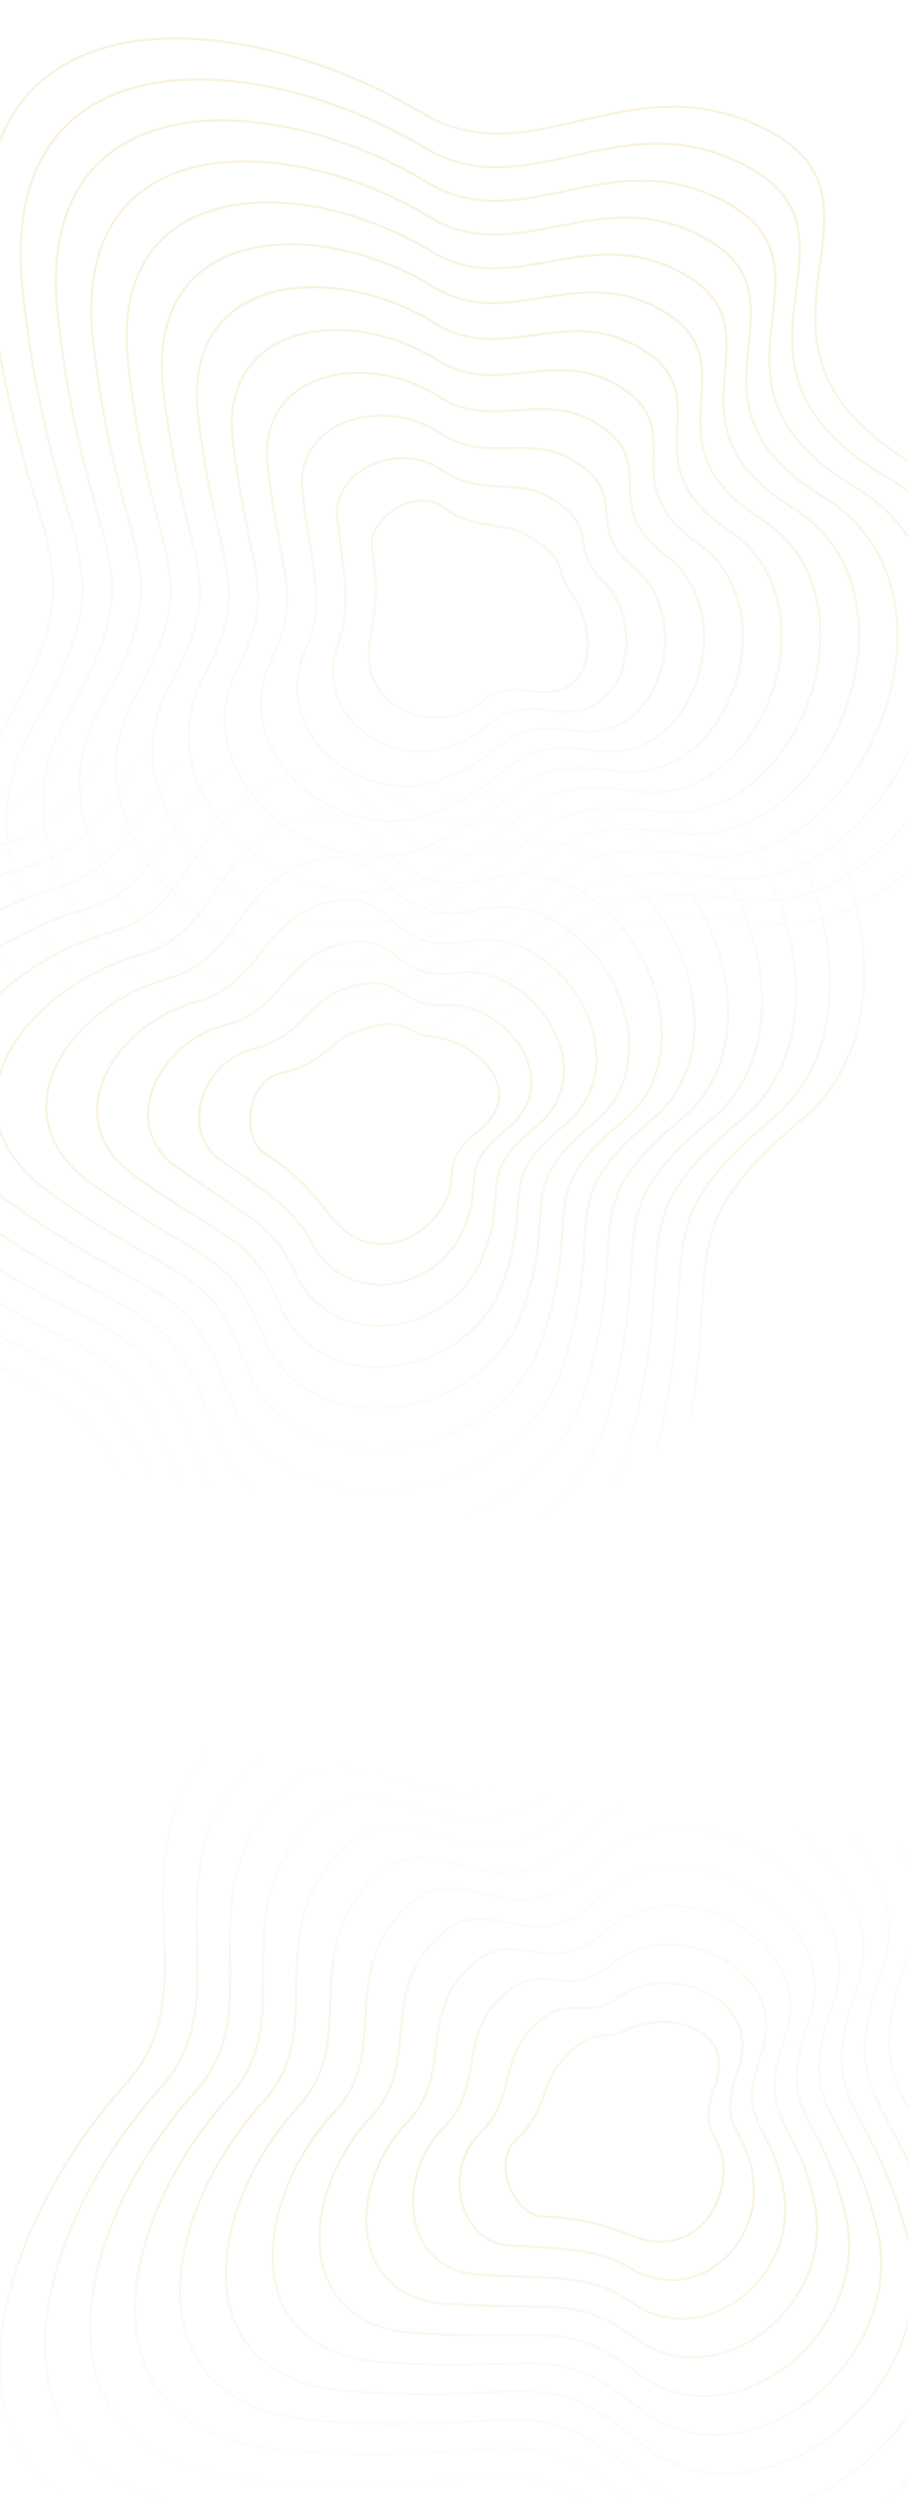
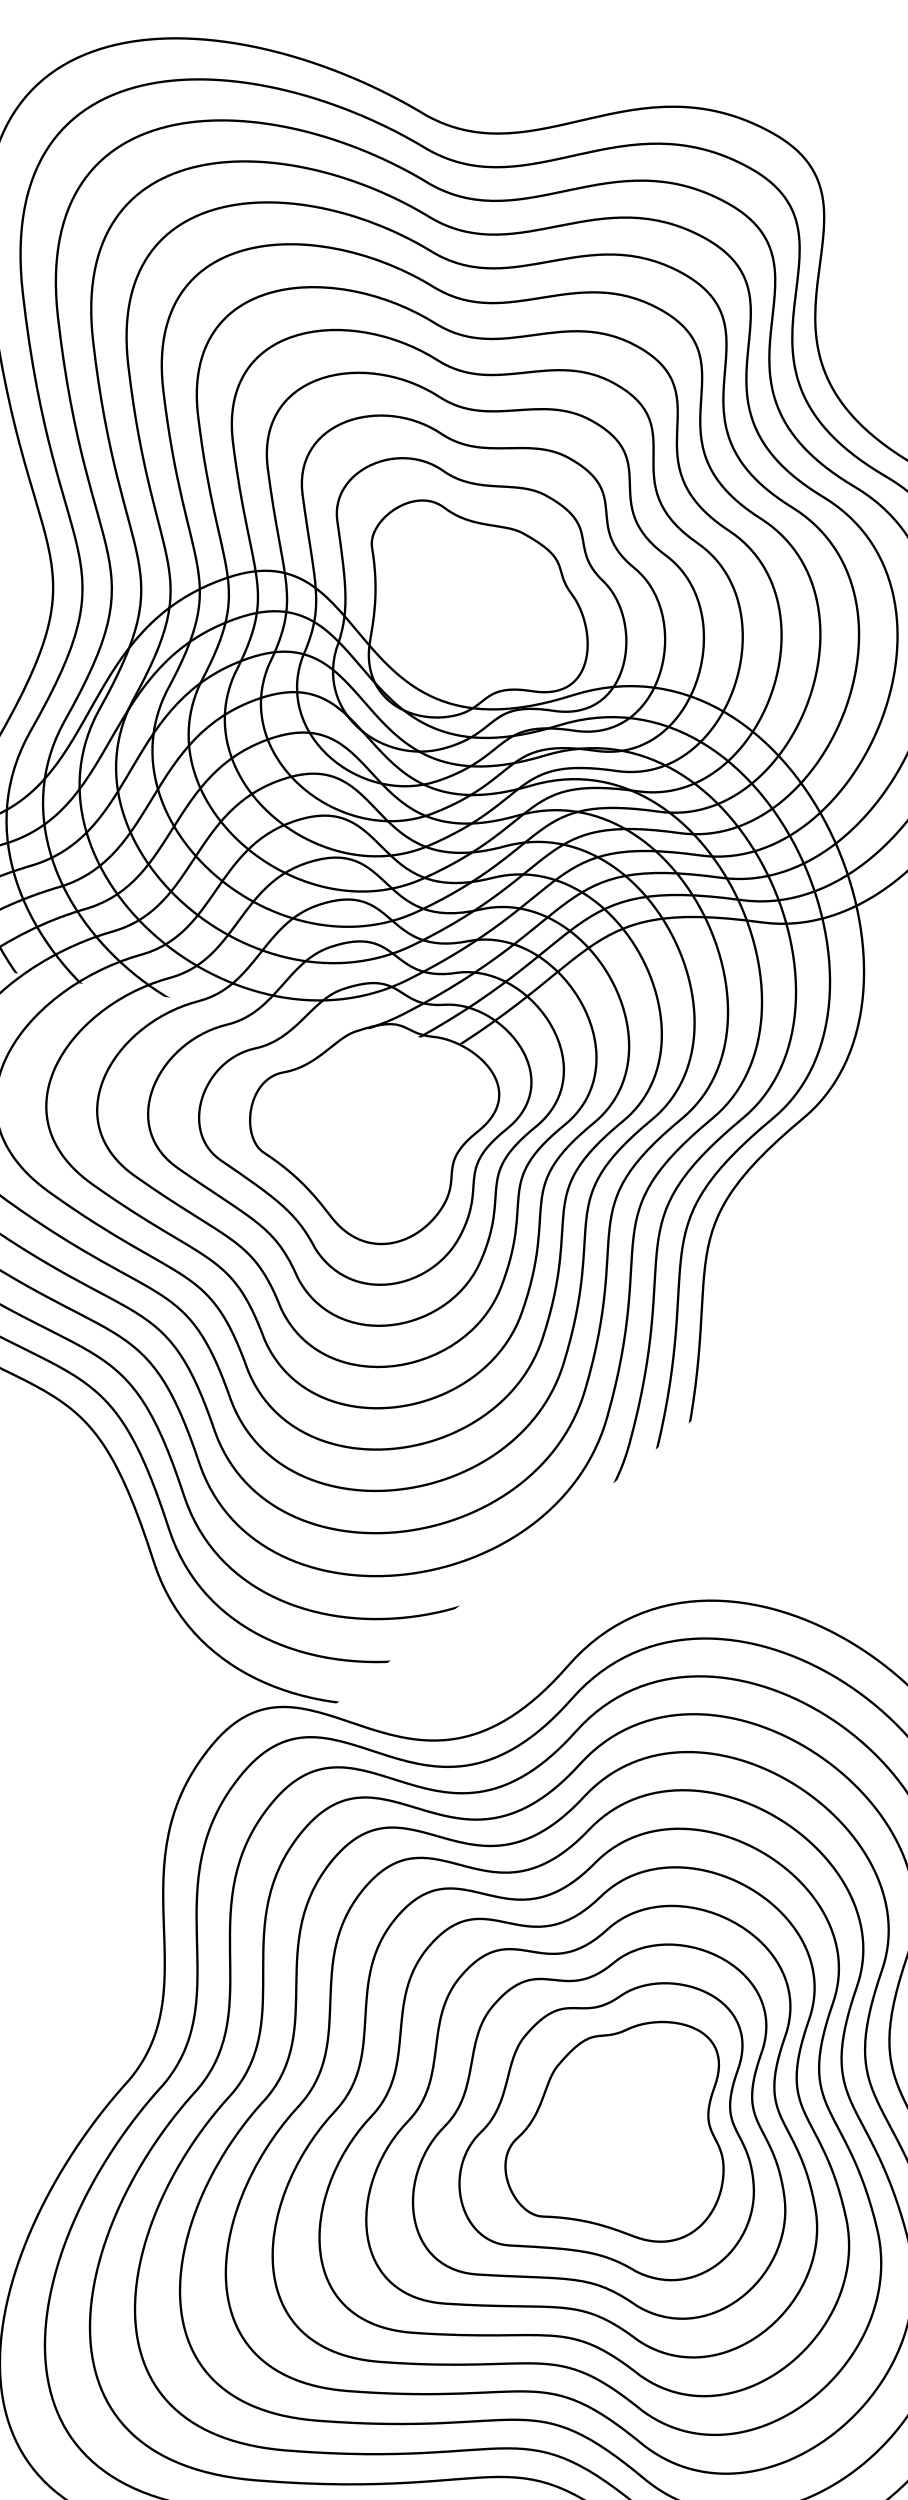
<svg xmlns="http://www.w3.org/2000/svg" width="390" height="1074" viewBox="0 0 390 1074" fill="none">
  <mask id="mask0_5_100" style="mask-type:alpha" maskUnits="userSpaceOnUse" x="-131" y="244" width="503" height="489">
    <path d="M-86.335 536.32C-185.716 463.982 -98.46 379.105 -7.786 352.653C43.577 335.283 34.142 269.653 97.797 248.169C161.453 226.685 146.997 330.14 245.628 298.813C344.26 267.486 410.216 426.118 345.293 480.234C280.371 534.349 315.841 541.626 289.321 643.982C262.801 746.338 96.434 765.911 66.049 670.908C35.665 575.905 21.246 614.627 -86.335 536.32Z" stroke="url(#paint0_radial_5_100)" />
    <path d="M113.377 495.202C103.396 488.723 105.883 463.472 121.839 460.701C136.451 458.164 143.829 446.157 152.653 443.186C175.885 435.366 172.006 444.104 186.243 445.447C203.568 447.081 227.931 468.08 205.382 486.031C186.837 500.794 199.556 505.384 188.847 520.43C178.137 535.476 156.98 541.219 142.742 523.333C137.395 516.617 130 505.994 113.377 495.202Z" stroke="url(#paint1_radial_5_100)" />
    <path d="M-68.54 532.134C-159.793 465.783 -80.244 386.326 3.638 362.027C51.66 346.006 43.753 285.25 102.424 265.449C162.404 245.207 148.911 340.051 239.87 311.694C331.109 283.364 393.284 429.484 332.214 480.312C271.508 530.849 304.909 537.883 279.827 632.301C254.744 726.72 101.578 745.036 72.661 657.043C44.553 570.066 30.772 604.303 -68.54 532.134Z" stroke="url(#paint2_radial_5_100)" />
    <path d="M-50.745 527.946C-133.871 467.582 -62.028 393.546 15.061 371.4C59.742 356.727 53.364 300.846 107.05 282.728C163.356 263.729 150.823 349.962 234.11 324.575C317.958 299.241 376.352 432.85 319.134 480.389C262.644 527.349 293.977 534.138 270.332 620.62C246.687 707.101 106.721 724.159 79.272 643.178C53.44 564.227 40.298 593.977 -50.745 527.946Z" stroke="url(#paint3_radial_5_100)" />
    <path d="M-32.949 523.76C-107.948 469.383 -43.811 400.768 26.486 380.774C67.826 367.45 62.976 316.444 111.678 300.009C164.308 282.251 152.737 359.874 228.352 337.458C304.809 315.12 359.421 436.216 306.055 480.468C253.781 523.851 283.046 530.396 260.838 608.94C238.63 687.484 111.866 703.285 85.885 629.314C62.329 558.389 49.825 583.654 -32.949 523.76Z" stroke="url(#paint4_radial_5_100)" />
    <path d="M-15.153 519.574C-82.024 471.184 -25.593 407.989 37.91 390.149C75.909 378.173 72.588 332.042 116.305 317.29C165.261 300.774 154.651 369.787 222.594 350.34C291.659 330.999 342.491 439.583 292.977 480.547C244.919 520.352 272.116 526.653 251.345 597.259C230.574 667.866 117.011 682.41 92.498 615.45C71.218 552.551 59.353 573.33 -15.153 519.574Z" stroke="url(#paint5_radial_5_100)" />
    <path d="M2.891 515.698C-55.853 473.295 -7.129 415.521 49.583 399.833C84.24 389.206 82.448 347.949 121.18 334.881C166.461 319.607 156.813 380.009 217.083 363.532C278.757 347.188 325.807 443.259 280.146 480.936C236.304 517.164 261.432 523.22 242.099 585.889C222.765 648.559 122.403 661.846 99.358 601.896C80.354 547.023 69.127 563.316 2.891 515.698Z" stroke="url(#paint6_radial_5_100)" />
    <path d="M21.225 512.186C-29.392 475.771 11.626 423.418 61.545 409.883C92.862 400.603 92.598 364.222 126.345 352.836C167.951 338.805 159.265 390.596 211.863 377.089C266.145 363.741 309.414 447.301 267.605 481.69C227.979 514.34 251.039 520.152 233.143 574.884C215.247 629.616 128.085 641.646 106.508 588.707C89.78 541.86 79.193 553.667 21.225 512.186Z" stroke="url(#paint7_radial_5_100)" />
    <path d="M39.577 508.696C-2.913 478.268 30.399 431.335 73.525 419.953C101.501 412.022 102.765 380.515 131.528 370.813C169.459 358.024 161.734 401.204 206.66 390.667C253.551 380.316 293.039 451.363 255.081 482.464C219.672 511.537 240.664 517.105 224.205 563.9C207.746 610.695 133.786 621.467 113.676 575.538C99.224 536.718 89.275 544.039 39.577 508.696Z" stroke="url(#paint8_radial_5_100)" />
    <path d="M57.952 505.234C23.589 480.793 49.194 439.281 85.528 430.052C110.163 423.469 112.956 396.837 136.734 388.818C170.991 377.271 164.227 411.841 201.481 404.274C240.98 396.919 276.687 455.454 242.581 483.267C211.388 508.763 230.312 514.086 215.29 552.944C200.269 591.801 139.509 601.317 120.867 562.399C108.692 531.604 99.381 534.439 57.952 505.234Z" stroke="url(#paint9_radial_5_100)" />
    <path d="M76.362 501.815C50.127 483.361 68.026 447.27 97.567 440.193C118.861 434.959 123.182 413.202 141.976 406.866C172.558 396.561 166.755 422.52 196.337 417.923C228.445 413.565 260.37 459.588 230.117 484.114C203.14 506.032 219.995 511.11 206.411 542.031C192.827 572.951 145.268 581.209 128.094 549.302C118.195 526.533 109.523 524.883 76.362 501.815Z" stroke="url(#paint10_radial_5_100)" />
    <path d="M94.826 498.459C76.718 485.993 86.911 455.322 109.66 450.398C127.613 446.512 133.462 429.63 147.271 424.977C174.178 415.914 169.337 433.263 191.247 431.636C215.963 430.274 244.107 463.785 217.706 485.023C194.945 503.363 209.732 508.198 197.585 531.181C185.438 554.164 151.081 561.165 135.375 536.268C127.751 521.526 119.718 515.389 94.826 498.459Z" stroke="url(#paint11_radial_5_100)" />
  </mask>
  <g mask="url(#mask0_5_100)">
    <rect x="-187.799" y="444.163" width="528.69" height="432.102" transform="rotate(-38.5221 -187.799 444.163)" fill="url(#paint12_linear_5_100)" />
  </g>
  <mask id="mask1_5_100" style="mask-type:alpha" maskUnits="userSpaceOnUse" x="-1" y="687" width="467" height="461">
    <path d="M84.008 1091.24C-38.497 1081.15 -8.126 963.275 55.555 893.517C90.387 851.965 48.19 800.82 91.38 749.36C134.57 697.899 176.039 793.775 243.98 715.715C311.922 637.654 450.769 738.828 423.47 818.816C396.172 898.805 430.251 886.57 460.844 987.783C491.438 1089 359.531 1192.25 284.163 1126.92C208.794 1061.59 216.622 1102.16 84.008 1091.24Z" stroke="url(#paint13_radial_5_100)" />
    <path d="M233.186 952.237C221.292 951.894 210.281 929.036 222.467 918.369C233.626 908.601 233.682 894.509 239.673 887.381C255.447 868.618 256.679 878.098 269.537 871.84C285.184 864.223 316.914 869.485 306.993 896.545C298.834 918.8 312.085 916.104 310.764 934.525C309.444 952.946 294.362 968.857 272.898 960.987C264.838 958.032 252.997 952.807 233.186 952.237Z" stroke="url(#paint14_radial_5_100)" />
    <path d="M97.029 1078.41C-15.421 1069.21 11.188 959.966 70.188 895.581C102.868 856.918 64.512 809.141 104.32 761.711C145.018 713.223 182.829 801.245 245.763 729.712C308.95 658.056 438.059 750.51 412.341 825.686C386.782 900.426 418.968 889.059 446.66 982.745C474.352 1076.43 353.065 1171.75 282.598 1111.64C213.348 1051.98 219.388 1088.38 97.029 1078.41Z" stroke="url(#paint15_radial_5_100)" />
    <path d="M110.048 1065.57C7.654 1057.26 30.501 956.657 84.82 897.643C115.347 861.87 80.833 817.462 117.259 774.062C155.464 728.547 189.617 808.715 247.544 743.709C305.977 678.457 425.349 762.191 401.21 832.556C377.391 902.048 407.683 891.548 432.474 977.707C457.265 1063.87 346.599 1151.24 281.031 1096.36C217.901 1042.37 222.152 1074.61 110.048 1065.57Z" stroke="url(#paint16_radial_5_100)" />
    <path d="M123.07 1052.74C30.731 1045.31 49.816 953.349 99.453 899.707C127.829 866.823 97.156 825.783 130.2 786.414C165.913 743.871 196.408 816.184 249.327 757.706C303.006 698.858 412.64 773.873 390.081 839.427C368.002 903.67 396.401 894.037 418.29 972.67C440.18 1051.3 340.134 1130.74 279.467 1081.08C222.456 1032.76 224.919 1060.84 123.07 1052.74Z" stroke="url(#paint17_radial_5_100)" />
    <path d="M136.091 1039.91C53.808 1033.37 69.131 950.04 114.087 901.77C140.311 871.776 113.478 834.105 143.142 798.765C176.362 759.195 203.199 823.654 251.11 771.703C300.036 719.259 399.931 785.555 378.952 846.297C358.613 905.292 385.118 896.526 404.107 967.632C423.095 1038.74 333.67 1110.23 277.903 1065.8C227.011 1023.15 227.686 1047.06 136.091 1039.91Z" stroke="url(#paint18_radial_5_100)" />
    <path d="M149.486 1027.21C77.258 1021.56 88.819 946.868 129.093 903.97C153.165 876.865 130.174 842.563 156.455 811.254C187.183 774.655 210.363 831.261 253.266 785.837C297.437 739.797 387.595 797.374 368.196 853.304C349.597 907.05 374.208 899.151 390.295 962.732C406.383 1026.31 327.578 1089.87 276.712 1050.65C231.938 1013.67 230.825 1033.43 149.486 1027.21Z" stroke="url(#paint19_radial_5_100)" />
    <path d="M163.317 1014.68C101.145 1009.91 108.944 943.857 144.538 906.331C166.457 882.115 147.307 851.181 170.207 823.902C198.442 790.276 217.964 839.028 255.86 800.132C295.277 760.495 375.697 809.353 357.877 860.471C341.018 908.969 363.736 901.937 376.922 957.991C390.108 1014.04 321.924 1069.66 275.958 1035.67C237.303 1004.36 234.402 1019.95 163.317 1014.68Z" stroke="url(#paint20_radial_5_100)" />
    <path d="M177.175 1002.15C125.059 998.265 129.096 940.854 160.007 908.699C179.775 887.373 164.466 859.807 183.984 836.559C209.727 805.905 225.591 846.803 258.479 814.434C293.142 781.202 363.824 821.34 347.584 867.647C332.465 910.896 353.29 904.732 363.575 953.259C373.859 1001.79 316.296 1049.46 275.23 1020.69C242.694 995.055 238.005 1006.48 177.175 1002.15Z" stroke="url(#paint21_radial_5_100)" />
    <path d="M191.068 989.636C149.007 986.636 149.282 937.863 175.512 911.08C193.128 892.644 181.66 868.446 197.796 849.228C221.047 821.547 233.253 854.59 261.134 828.749C291.042 801.921 351.987 833.34 337.326 874.835C323.947 912.836 342.878 907.539 350.262 948.539C357.645 989.54 310.702 1029.27 274.537 1005.73C248.12 985.763 241.643 993.028 191.068 989.636Z" stroke="url(#paint22_radial_5_100)" />
    <path d="M205.013 977.139C173.007 975.025 169.52 934.89 191.07 913.479C206.533 897.932 198.906 877.103 211.661 861.915C232.419 837.207 240.967 862.396 263.841 843.082C288.995 822.658 340.202 845.358 327.121 882.041C315.482 914.794 332.52 910.363 337.002 943.837C341.484 977.311 305.161 1009.1 273.897 990.786C253.599 976.489 245.334 979.59 205.013 977.139Z" stroke="url(#paint23_radial_5_100)" />
    <path d="M219.037 964.668C197.087 963.44 189.838 931.943 206.706 915.905C220.017 903.248 216.231 885.787 225.605 874.629C243.87 852.893 248.76 870.228 266.626 857.442C287.027 843.421 328.495 857.402 316.995 889.274C307.095 916.778 322.239 913.214 323.82 939.162C325.401 965.11 299.699 988.96 273.335 975.867C259.156 967.241 249.103 966.179 219.037 964.668Z" stroke="url(#paint24_radial_5_100)" />
  </mask>
  <g mask="url(#mask1_5_100)">
    <rect x="-50.586" y="1065.31" width="528.69" height="432.102" transform="rotate(-69.8659 -50.5861 1065.31)" fill="url(#paint25_linear_5_100)" />
  </g>
  <mask id="mask2_5_100" style="mask-type:alpha" maskUnits="userSpaceOnUse" x="-14" y="15" width="450" height="464">
    <path d="M-5.291 115.648C-18.992 -6.506 102.529 0.589 183.247 49.641C230.731 75.817 272.789 24.558 331.606 57.026C390.422 89.495 304.33 148.655 394.015 200.288C483.701 251.921 411.169 407.656 327.42 396.277C243.671 384.897 262.241 415.981 168.817 465.498C75.392 515.015 -51.339 405.468 -1.748 318.927C47.844 232.385 9.54 247.881 -5.291 115.648Z" stroke="url(#paint26_radial_5_100)" />
    <path d="M159.844 235.256C157.888 223.519 178.198 208.311 191.012 218.214C202.747 227.283 216.586 224.623 224.734 229.129C246.185 240.993 237.119 244.028 245.737 255.44C256.225 269.326 257.174 301.476 228.71 296.954C205.299 293.234 210.497 305.717 192.167 307.97C173.837 310.223 155.319 298.489 158.906 275.911C160.253 267.432 163.1 254.806 159.844 235.256Z" stroke="url(#paint27_radial_5_100)" />
    <path d="M9.809 125.953C-2.824 13.837 109.496 18.905 184.041 64.397C228.275 89.017 267.768 42.177 321.978 72.103C377.397 102.699 298.307 156.757 380.624 204.733C463.11 252.934 397.257 397.435 318.534 386.679C240.27 375.996 257.625 405.389 171.027 450.609C84.43 495.829 -32.464 395.174 12.945 314.447C58.151 235.003 23.588 247.942 9.809 125.953Z" stroke="url(#paint28_radial_5_100)" />
    <path d="M24.909 136.256C13.344 34.178 116.463 37.218 184.835 79.152C225.819 102.217 262.747 59.795 312.351 87.179C364.373 115.902 292.286 164.857 367.232 209.177C442.518 253.947 383.346 387.212 309.649 377.08C236.87 367.093 253.009 394.795 173.238 435.718C93.467 476.642 -13.589 384.879 27.639 309.967C68.458 237.619 37.636 248.002 24.909 136.256Z" stroke="url(#paint29_radial_5_100)" />
    <path d="M40.01 146.562C29.512 54.522 123.43 55.535 185.629 93.909C223.363 115.419 257.725 77.415 302.723 102.257C351.349 129.106 286.264 172.96 353.84 213.623C421.926 254.961 369.434 376.992 300.763 367.482C233.47 358.192 248.393 384.203 175.449 420.83C102.505 457.456 5.286 374.586 42.331 305.489C78.765 240.237 51.684 248.064 40.01 146.562Z" stroke="url(#paint30_radial_5_100)" />
    <path d="M55.11 156.868C45.681 74.865 130.397 73.851 186.423 108.667C220.907 128.621 252.704 95.035 293.096 117.336C338.324 142.311 280.242 181.063 340.448 218.069C401.335 255.976 355.523 366.771 291.878 357.885C230.07 349.291 243.777 373.612 177.66 405.941C111.543 438.271 24.162 364.293 57.025 301.011C89.073 242.856 65.733 248.126 55.11 156.868Z" stroke="url(#paint31_radial_5_100)" />
    <path d="M70.149 167.566C61.787 95.601 137.303 92.559 187.155 123.816C218.389 142.215 247.621 113.047 283.406 132.806C325.238 155.908 274.158 189.557 326.995 222.907C380.681 257.383 341.55 356.943 282.93 348.68C226.608 340.783 239.1 363.412 179.809 391.445C120.518 419.478 42.975 354.392 71.656 296.924C99.318 245.866 79.719 248.579 70.149 167.566Z" stroke="url(#paint32_radial_5_100)" />
    <path d="M85.114 178.724C77.82 116.797 144.135 111.727 187.814 139.425C215.798 156.27 242.465 131.519 273.644 148.736C312.079 169.965 268.001 198.512 313.468 228.206C359.955 259.25 327.503 347.575 273.91 339.936C223.073 332.734 234.349 353.672 181.885 377.409C129.421 401.145 61.715 344.951 86.214 293.298C109.49 249.337 93.632 249.493 85.114 178.724Z" stroke="url(#paint33_radial_5_100)" />
    <path d="M100.076 189.909C93.849 138.02 150.963 130.922 188.47 155.062C213.204 170.351 237.305 150.019 263.878 164.693C298.916 184.05 261.84 207.494 299.938 233.531C339.225 261.144 313.453 338.234 264.885 331.218C219.534 324.713 229.594 343.96 183.957 363.4C138.32 382.839 80.452 335.537 100.768 289.7C119.658 252.834 107.541 250.435 100.076 189.909Z" stroke="url(#paint34_radial_5_100)" />
    <path d="M115.032 201.131C109.874 159.28 157.786 150.154 189.12 170.735C210.604 184.469 232.14 168.555 254.106 180.687C285.747 198.17 255.674 216.512 286.402 238.893C318.489 263.074 299.398 328.929 255.856 322.537C215.99 316.728 224.835 334.284 186.024 349.427C147.213 364.57 99.183 326.16 115.317 286.137C129.822 256.369 121.445 251.412 115.032 201.131Z" stroke="url(#paint35_radial_5_100)" />
    <path d="M129.981 212.408C125.89 180.594 164.602 169.442 189.762 186.463C207.997 198.642 226.967 187.146 244.327 196.736C272.571 212.346 249.501 225.586 272.859 244.311C297.746 265.06 285.335 319.68 246.819 313.911C212.438 308.799 220.067 324.664 188.083 335.51C156.1 346.356 117.907 316.838 129.858 282.63C139.977 259.958 135.342 252.445 129.981 212.408Z" stroke="url(#paint36_radial_5_100)" />
    <path d="M144.919 223.767C141.896 201.991 171.407 188.811 190.394 202.273C205.379 212.897 221.783 205.819 234.538 212.867C259.385 226.604 243.317 234.742 259.305 249.81C276.992 267.128 271.261 310.513 237.771 305.367C208.876 300.951 215.289 315.125 190.132 321.675C164.975 328.224 136.62 307.598 144.389 279.205C150.122 263.63 149.228 253.56 144.919 223.767Z" stroke="url(#paint37_radial_5_100)" />
  </mask>
  <g mask="url(#mask2_5_100)">
    <rect x="-5.774" y="-21.42" width="528.69" height="432.102" transform="rotate(9.02793 -5.77431 -21.4203)" fill="url(#paint38_linear_5_100)" />
  </g>
  <defs>
    <radialGradient id="paint0_radial_5_100" cx="0" cy="0" r="1" gradientUnits="userSpaceOnUse" gradientTransform="translate(161.638 481.768) rotate(51.4779) scale(227.993 233.446)">
-       <stop stop-color="#EDCF89" stop-opacity="0" />
-       <stop offset="1" stop-color="#EDCF89" stop-opacity="0.28" />
+       <stop stopColor="#EDCF89" stopOpacity="0" />
+       <stop offset="1" stopColor="#EDCF89" stopOpacity="0.28" />
    </radialGradient>
    <radialGradient id="paint1_radial_5_100" cx="0" cy="0" r="1" gradientUnits="userSpaceOnUse" gradientTransform="translate(165.543 482.152) rotate(51.4779) scale(45.8744 49.4568)">
-       <stop stop-color="#EDCF89" stop-opacity="0" />
-       <stop offset="1" stop-color="#EDCF89" stop-opacity="0.28" />
+       <stop stopColor="#EDCF89" stopOpacity="0" />
+       <stop offset="1" stopColor="#EDCF89" stopOpacity="0.28" />
    </radialGradient>
    <radialGradient id="paint2_radial_5_100" cx="0" cy="0" r="1" gradientUnits="userSpaceOnUse" gradientTransform="translate(161.797 481.585) rotate(51.4779) scale(211.144 216.702)">
-       <stop stop-color="#EDCF89" stop-opacity="0" />
-       <stop offset="1" stop-color="#EDCF89" stop-opacity="0.28" />
+       <stop stopColor="#EDCF89" stopOpacity="0" />
+       <stop offset="1" stopColor="#EDCF89" stopOpacity="0.28" />
    </radialGradient>
    <radialGradient id="paint3_radial_5_100" cx="0" cy="0" r="1" gradientUnits="userSpaceOnUse" gradientTransform="translate(161.956 481.401) rotate(51.4779) scale(194.295 199.959)">
-       <stop stop-color="#EDCF89" stop-opacity="0" />
-       <stop offset="1" stop-color="#EDCF89" stop-opacity="0.28" />
+       <stop stopColor="#EDCF89" stopOpacity="0" />
+       <stop offset="1" stopColor="#EDCF89" stopOpacity="0.28" />
    </radialGradient>
    <radialGradient id="paint4_radial_5_100" cx="0" cy="0" r="1" gradientUnits="userSpaceOnUse" gradientTransform="translate(162.117 481.218) rotate(51.4779) scale(177.447 183.217)">
-       <stop stop-color="#EDCF89" stop-opacity="0" />
-       <stop offset="1" stop-color="#EDCF89" stop-opacity="0.28" />
+       <stop stopColor="#EDCF89" stopOpacity="0" />
+       <stop offset="1" stopColor="#EDCF89" stopOpacity="0.28" />
    </radialGradient>
    <radialGradient id="paint5_radial_5_100" cx="0" cy="0" r="1" gradientUnits="userSpaceOnUse" gradientTransform="translate(162.278 481.033) rotate(51.4779) scale(160.599 166.476)">
-       <stop stop-color="#EDCF89" stop-opacity="0" />
-       <stop offset="1" stop-color="#EDCF89" stop-opacity="0.28" />
+       <stop stopColor="#EDCF89" stopOpacity="0" />
+       <stop offset="1" stopColor="#EDCF89" stopOpacity="0.28" />
    </radialGradient>
    <radialGradient id="paint6_radial_5_100" cx="0" cy="0" r="1" gradientUnits="userSpaceOnUse" gradientTransform="translate(162.566 481.004) rotate(51.4779) scale(143.949 149.737)">
-       <stop stop-color="#EDCF89" stop-opacity="0" />
-       <stop offset="1" stop-color="#EDCF89" stop-opacity="0.28" />
+       <stop stopColor="#EDCF89" stopOpacity="0" />
+       <stop offset="1" stopColor="#EDCF89" stopOpacity="0.28" />
    </radialGradient>
    <radialGradient id="paint7_radial_5_100" cx="0" cy="0" r="1" gradientUnits="userSpaceOnUse" gradientTransform="translate(163 481.155) rotate(51.4779) scale(127.534 133)">
-       <stop stop-color="#EDCF89" stop-opacity="0" />
-       <stop offset="1" stop-color="#EDCF89" stop-opacity="0.28" />
+       <stop stopColor="#EDCF89" stopOpacity="0" />
+       <stop offset="1" stopColor="#EDCF89" stopOpacity="0.28" />
    </radialGradient>
    <radialGradient id="paint8_radial_5_100" cx="0" cy="0" r="1" gradientUnits="userSpaceOnUse" gradientTransform="translate(163.446 481.316) rotate(51.4779) scale(111.133 116.267)">
-       <stop stop-color="#EDCF89" stop-opacity="0" />
-       <stop offset="1" stop-color="#EDCF89" stop-opacity="0.28" />
+       <stop stopColor="#EDCF89" stopOpacity="0" />
+       <stop offset="1" stopColor="#EDCF89" stopOpacity="0.28" />
    </radialGradient>
    <radialGradient id="paint9_radial_5_100" cx="0" cy="0" r="1" gradientUnits="userSpaceOnUse" gradientTransform="translate(163.909 481.488) rotate(51.4779) scale(94.7514 99.539)">
-       <stop stop-color="#EDCF89" stop-opacity="0" />
-       <stop offset="1" stop-color="#EDCF89" stop-opacity="0.28" />
+       <stop stopColor="#EDCF89" stopOpacity="0" />
+       <stop offset="1" stopColor="#EDCF89" stopOpacity="0.28" />
    </radialGradient>
    <radialGradient id="paint10_radial_5_100" cx="0" cy="0" r="1" gradientUnits="userSpaceOnUse" gradientTransform="translate(164.398 481.679) rotate(51.4779) scale(78.4002 82.8209)">
-       <stop stop-color="#EDCF89" stop-opacity="0" />
-       <stop offset="1" stop-color="#EDCF89" stop-opacity="0.28" />
+       <stop stopColor="#EDCF89" stopOpacity="0" />
+       <stop offset="1" stopColor="#EDCF89" stopOpacity="0.28" />
    </radialGradient>
    <radialGradient id="paint11_radial_5_100" cx="0" cy="0" r="1" gradientUnits="userSpaceOnUse" gradientTransform="translate(164.93 481.895) rotate(51.4779) scale(62.0964 66.1202)">
-       <stop stop-color="#EDCF89" stop-opacity="0" />
-       <stop offset="1" stop-color="#EDCF89" stop-opacity="0.28" />
+       <stop stopColor="#EDCF89" stopOpacity="0" />
+       <stop offset="1" stopColor="#EDCF89" stopOpacity="0.28" />
    </radialGradient>
    <linearGradient id="paint12_linear_5_100" x1="160.591" y1="582.615" x2="-56.504" y2="804.748" gradientUnits="userSpaceOnUse">
-       <stop offset="0.001" stop-color="#EDCF89" stop-opacity="0" />
-       <stop offset="0.485" stop-color="#EDCF89" />
-       <stop offset="1" stop-color="#EDCF89" stop-opacity="0" />
+       <stop offset="0.001" stopColor="#EDCF89" stopOpacity="0" />
+       <stop offset="0.485" stopColor="#EDCF89" />
+       <stop offset="1" stopColor="#EDCF89" stopOpacity="0" />
    </linearGradient>
    <radialGradient id="paint13_radial_5_100" cx="0" cy="0" r="1" gradientUnits="userSpaceOnUse" gradientTransform="translate(267.416 915.659) rotate(20.1341) scale(227.993 233.446)">
-       <stop stop-color="#EDCF89" stop-opacity="0" />
-       <stop offset="1" stop-color="#EDCF89" stop-opacity="0.28" />
+       <stop stopColor="#EDCF89" stopOpacity="0" />
+       <stop offset="1" stopColor="#EDCF89" stopOpacity="0.28" />
    </radialGradient>
    <radialGradient id="paint14_radial_5_100" cx="0" cy="0" r="1" gradientUnits="userSpaceOnUse" gradientTransform="translate(270.951 913.956) rotate(20.1341) scale(45.8744 49.4568)">
-       <stop stop-color="#EDCF89" stop-opacity="0" />
-       <stop offset="1" stop-color="#EDCF89" stop-opacity="0.28" />
+       <stop stopColor="#EDCF89" stopOpacity="0" />
+       <stop offset="1" stopColor="#EDCF89" stopOpacity="0.28" />
    </radialGradient>
    <radialGradient id="paint15_radial_5_100" cx="0" cy="0" r="1" gradientUnits="userSpaceOnUse" gradientTransform="translate(267.457 915.42) rotate(20.1341) scale(211.144 216.702)">
-       <stop stop-color="#EDCF89" stop-opacity="0" />
-       <stop offset="1" stop-color="#EDCF89" stop-opacity="0.28" />
+       <stop stopColor="#EDCF89" stopOpacity="0" />
+       <stop offset="1" stopColor="#EDCF89" stopOpacity="0.28" />
    </radialGradient>
    <radialGradient id="paint16_radial_5_100" cx="0" cy="0" r="1" gradientUnits="userSpaceOnUse" gradientTransform="translate(267.496 915.18) rotate(20.1341) scale(194.295 199.959)">
-       <stop stop-color="#EDCF89" stop-opacity="0" />
-       <stop offset="1" stop-color="#EDCF89" stop-opacity="0.28" />
+       <stop stopColor="#EDCF89" stopOpacity="0" />
+       <stop offset="1" stopColor="#EDCF89" stopOpacity="0.28" />
    </radialGradient>
    <radialGradient id="paint17_radial_5_100" cx="0" cy="0" r="1" gradientUnits="userSpaceOnUse" gradientTransform="translate(267.538 914.94) rotate(20.1341) scale(177.447 183.217)">
-       <stop stop-color="#EDCF89" stop-opacity="0" />
-       <stop offset="1" stop-color="#EDCF89" stop-opacity="0.28" />
+       <stop stopColor="#EDCF89" stopOpacity="0" />
+       <stop offset="1" stopColor="#EDCF89" stopOpacity="0.28" />
    </radialGradient>
    <radialGradient id="paint18_radial_5_100" cx="0" cy="0" r="1" gradientUnits="userSpaceOnUse" gradientTransform="translate(267.581 914.698) rotate(20.1341) scale(160.599 166.476)">
-       <stop stop-color="#EDCF89" stop-opacity="0" />
-       <stop offset="1" stop-color="#EDCF89" stop-opacity="0.28" />
+       <stop stopColor="#EDCF89" stopOpacity="0" />
+       <stop offset="1" stopColor="#EDCF89" stopOpacity="0.28" />
    </radialGradient>
    <radialGradient id="paint19_radial_5_100" cx="0" cy="0" r="1" gradientUnits="userSpaceOnUse" gradientTransform="translate(267.811 914.524) rotate(20.1341) scale(143.949 149.737)">
-       <stop stop-color="#EDCF89" stop-opacity="0" />
-       <stop offset="1" stop-color="#EDCF89" stop-opacity="0.28" />
+       <stop stopColor="#EDCF89" stopOpacity="0" />
+       <stop offset="1" stopColor="#EDCF89" stopOpacity="0.28" />
    </radialGradient>
    <radialGradient id="paint20_radial_5_100" cx="0" cy="0" r="1" gradientUnits="userSpaceOnUse" gradientTransform="translate(268.26 914.428) rotate(20.1341) scale(127.534 133)">
-       <stop stop-color="#EDCF89" stop-opacity="0" />
-       <stop offset="1" stop-color="#EDCF89" stop-opacity="0.28" />
+       <stop stopColor="#EDCF89" stopOpacity="0" />
+       <stop offset="1" stopColor="#EDCF89" stopOpacity="0.28" />
    </radialGradient>
    <radialGradient id="paint21_radial_5_100" cx="0" cy="0" r="1" gradientUnits="userSpaceOnUse" gradientTransform="translate(268.725 914.332) rotate(20.1341) scale(111.133 116.267)">
-       <stop stop-color="#EDCF89" stop-opacity="0" />
-       <stop offset="1" stop-color="#EDCF89" stop-opacity="0.28" />
+       <stop stopColor="#EDCF89" stopOpacity="0" />
+       <stop offset="1" stopColor="#EDCF89" stopOpacity="0.28" />
    </radialGradient>
    <radialGradient id="paint22_radial_5_100" cx="0" cy="0" r="1" gradientUnits="userSpaceOnUse" gradientTransform="translate(269.21 914.239) rotate(20.1341) scale(94.7514 99.539)">
-       <stop stop-color="#EDCF89" stop-opacity="0" />
-       <stop offset="1" stop-color="#EDCF89" stop-opacity="0.28" />
+       <stop stopColor="#EDCF89" stopOpacity="0" />
+       <stop offset="1" stopColor="#EDCF89" stopOpacity="0.28" />
    </radialGradient>
    <radialGradient id="paint23_radial_5_100" cx="0" cy="0" r="1" gradientUnits="userSpaceOnUse" gradientTransform="translate(269.727 914.147) rotate(20.1341) scale(78.4002 82.8209)">
-       <stop stop-color="#EDCF89" stop-opacity="0" />
-       <stop offset="1" stop-color="#EDCF89" stop-opacity="0.28" />
+       <stop stopColor="#EDCF89" stopOpacity="0" />
+       <stop offset="1" stopColor="#EDCF89" stopOpacity="0.28" />
    </radialGradient>
    <radialGradient id="paint24_radial_5_100" cx="0" cy="0" r="1" gradientUnits="userSpaceOnUse" gradientTransform="translate(270.293 914.055) rotate(20.1341) scale(62.0964 66.1202)">
-       <stop stop-color="#EDCF89" stop-opacity="0" />
-       <stop offset="1" stop-color="#EDCF89" stop-opacity="0.28" />
+       <stop stopColor="#EDCF89" stopOpacity="0" />
+       <stop offset="1" stopColor="#EDCF89" stopOpacity="0.28" />
    </radialGradient>
    <linearGradient id="paint25_linear_5_100" x1="320.398" y1="1210.57" x2="-0.059" y2="1280.66" gradientUnits="userSpaceOnUse">
-       <stop offset="0.001" stop-color="#EDCF89" stop-opacity="0" />
-       <stop offset="0.485" stop-color="#EDCF89" />
-       <stop offset="1" stop-color="#EDCF89" stop-opacity="0" />
+       <stop offset="0.001" stopColor="#EDCF89" stopOpacity="0" />
+       <stop offset="0.485" stopColor="#EDCF89" />
+       <stop offset="1" stopColor="#EDCF89" stopOpacity="0" />
    </linearGradient>
    <radialGradient id="paint26_radial_5_100" cx="0" cy="0" r="1" gradientUnits="userSpaceOnUse" gradientTransform="translate(202.33 261.8) rotate(99.0279) scale(227.993 233.446)">
-       <stop stop-color="#EDCF89" stop-opacity="0" />
-       <stop offset="1" stop-color="#EDCF89" stop-opacity="0.28" />
+       <stop stopColor="#EDCF89" stopOpacity="0" />
+       <stop offset="1" stopColor="#EDCF89" stopOpacity="0.28" />
    </radialGradient>
    <radialGradient id="paint27_radial_5_100" cx="0" cy="0" r="1" gradientUnits="userSpaceOnUse" gradientTransform="translate(204.682 264.94) rotate(99.0279) scale(45.8744 49.4568)">
-       <stop stop-color="#EDCF89" stop-opacity="0" />
-       <stop offset="1" stop-color="#EDCF89" stop-opacity="0.28" />
+       <stop stopColor="#EDCF89" stopOpacity="0" />
+       <stop offset="1" stopColor="#EDCF89" stopOpacity="0.28" />
    </radialGradient>
    <radialGradient id="paint28_radial_5_100" cx="0" cy="0" r="1" gradientUnits="userSpaceOnUse" gradientTransform="translate(202.572 261.793) rotate(99.0279) scale(211.144 216.702)">
-       <stop stop-color="#EDCF89" stop-opacity="0" />
-       <stop offset="1" stop-color="#EDCF89" stop-opacity="0.28" />
+       <stop stopColor="#EDCF89" stopOpacity="0" />
+       <stop offset="1" stopColor="#EDCF89" stopOpacity="0.28" />
    </radialGradient>
    <radialGradient id="paint29_radial_5_100" cx="0" cy="0" r="1" gradientUnits="userSpaceOnUse" gradientTransform="translate(202.815 261.786) rotate(99.0279) scale(194.295 199.959)">
-       <stop stop-color="#EDCF89" stop-opacity="0" />
-       <stop offset="1" stop-color="#EDCF89" stop-opacity="0.28" />
+       <stop stopColor="#EDCF89" stopOpacity="0" />
+       <stop offset="1" stopColor="#EDCF89" stopOpacity="0.28" />
    </radialGradient>
    <radialGradient id="paint30_radial_5_100" cx="0" cy="0" r="1" gradientUnits="userSpaceOnUse" gradientTransform="translate(203.059 261.781) rotate(99.0279) scale(177.447 183.217)">
-       <stop stop-color="#EDCF89" stop-opacity="0" />
-       <stop offset="1" stop-color="#EDCF89" stop-opacity="0.28" />
+       <stop stopColor="#EDCF89" stopOpacity="0" />
+       <stop offset="1" stopColor="#EDCF89" stopOpacity="0.28" />
    </radialGradient>
    <radialGradient id="paint31_radial_5_100" cx="0" cy="0" r="1" gradientUnits="userSpaceOnUse" gradientTransform="translate(203.304 261.776) rotate(99.0279) scale(160.599 166.476)">
-       <stop stop-color="#EDCF89" stop-opacity="0" />
-       <stop offset="1" stop-color="#EDCF89" stop-opacity="0.28" />
+       <stop stopColor="#EDCF89" stopOpacity="0" />
+       <stop offset="1" stopColor="#EDCF89" stopOpacity="0.28" />
    </radialGradient>
    <radialGradient id="paint32_radial_5_100" cx="0" cy="0" r="1" gradientUnits="userSpaceOnUse" gradientTransform="translate(203.52 261.968) rotate(99.0279) scale(143.949 149.737)">
-       <stop stop-color="#EDCF89" stop-opacity="0" />
-       <stop offset="1" stop-color="#EDCF89" stop-opacity="0.28" />
+       <stop stopColor="#EDCF89" stopOpacity="0" />
+       <stop offset="1" stopColor="#EDCF89" stopOpacity="0.28" />
    </radialGradient>
    <radialGradient id="paint33_radial_5_100" cx="0" cy="0" r="1" gradientUnits="userSpaceOnUse" gradientTransform="translate(203.701 262.39) rotate(99.0279) scale(127.534 133)">
-       <stop stop-color="#EDCF89" stop-opacity="0" />
-       <stop offset="1" stop-color="#EDCF89" stop-opacity="0.28" />
+       <stop stopColor="#EDCF89" stopOpacity="0" />
+       <stop offset="1" stopColor="#EDCF89" stopOpacity="0.28" />
    </radialGradient>
    <radialGradient id="paint34_radial_5_100" cx="0" cy="0" r="1" gradientUnits="userSpaceOnUse" gradientTransform="translate(203.884 262.828) rotate(99.0279) scale(111.133 116.267)">
-       <stop stop-color="#EDCF89" stop-opacity="0" />
-       <stop offset="1" stop-color="#EDCF89" stop-opacity="0.28" />
+       <stop stopColor="#EDCF89" stopOpacity="0" />
+       <stop offset="1" stopColor="#EDCF89" stopOpacity="0.28" />
    </radialGradient>
    <radialGradient id="paint35_radial_5_100" cx="0" cy="0" r="1" gradientUnits="userSpaceOnUse" gradientTransform="translate(204.069 263.286) rotate(99.0279) scale(94.7514 99.539)">
-       <stop stop-color="#EDCF89" stop-opacity="0" />
-       <stop offset="1" stop-color="#EDCF89" stop-opacity="0.28" />
+       <stop stopColor="#EDCF89" stopOpacity="0" />
+       <stop offset="1" stopColor="#EDCF89" stopOpacity="0.28" />
    </radialGradient>
    <radialGradient id="paint36_radial_5_100" cx="0" cy="0" r="1" gradientUnits="userSpaceOnUse" gradientTransform="translate(204.259 263.776) rotate(99.0279) scale(78.4002 82.8209)">
-       <stop stop-color="#EDCF89" stop-opacity="0" />
-       <stop offset="1" stop-color="#EDCF89" stop-opacity="0.28" />
+       <stop stopColor="#EDCF89" stopOpacity="0" />
+       <stop offset="1" stopColor="#EDCF89" stopOpacity="0.28" />
    </radialGradient>
    <radialGradient id="paint37_radial_5_100" cx="0" cy="0" r="1" gradientUnits="userSpaceOnUse" gradientTransform="translate(204.458 264.314) rotate(99.0279) scale(62.0964 66.1202)">
-       <stop stop-color="#EDCF89" stop-opacity="0" />
-       <stop offset="1" stop-color="#EDCF89" stop-opacity="0.28" />
+       <stop stopColor="#EDCF89" stopOpacity="0" />
+       <stop offset="1" stopColor="#EDCF89" stopOpacity="0.28" />
    </radialGradient>
    <linearGradient id="paint38_linear_5_100" x1="255.246" y1="105.235" x2="258.571" y2="410.682" gradientUnits="userSpaceOnUse">
-       <stop stop-color="#EDCF89" />
-       <stop offset="1" stop-color="#EDCF89" stop-opacity="0" />
+       <stop stopColor="#EDCF89" />
+       <stop offset="1" stopColor="#EDCF89" stopOpacity="0" />
    </linearGradient>
  </defs>
</svg>
